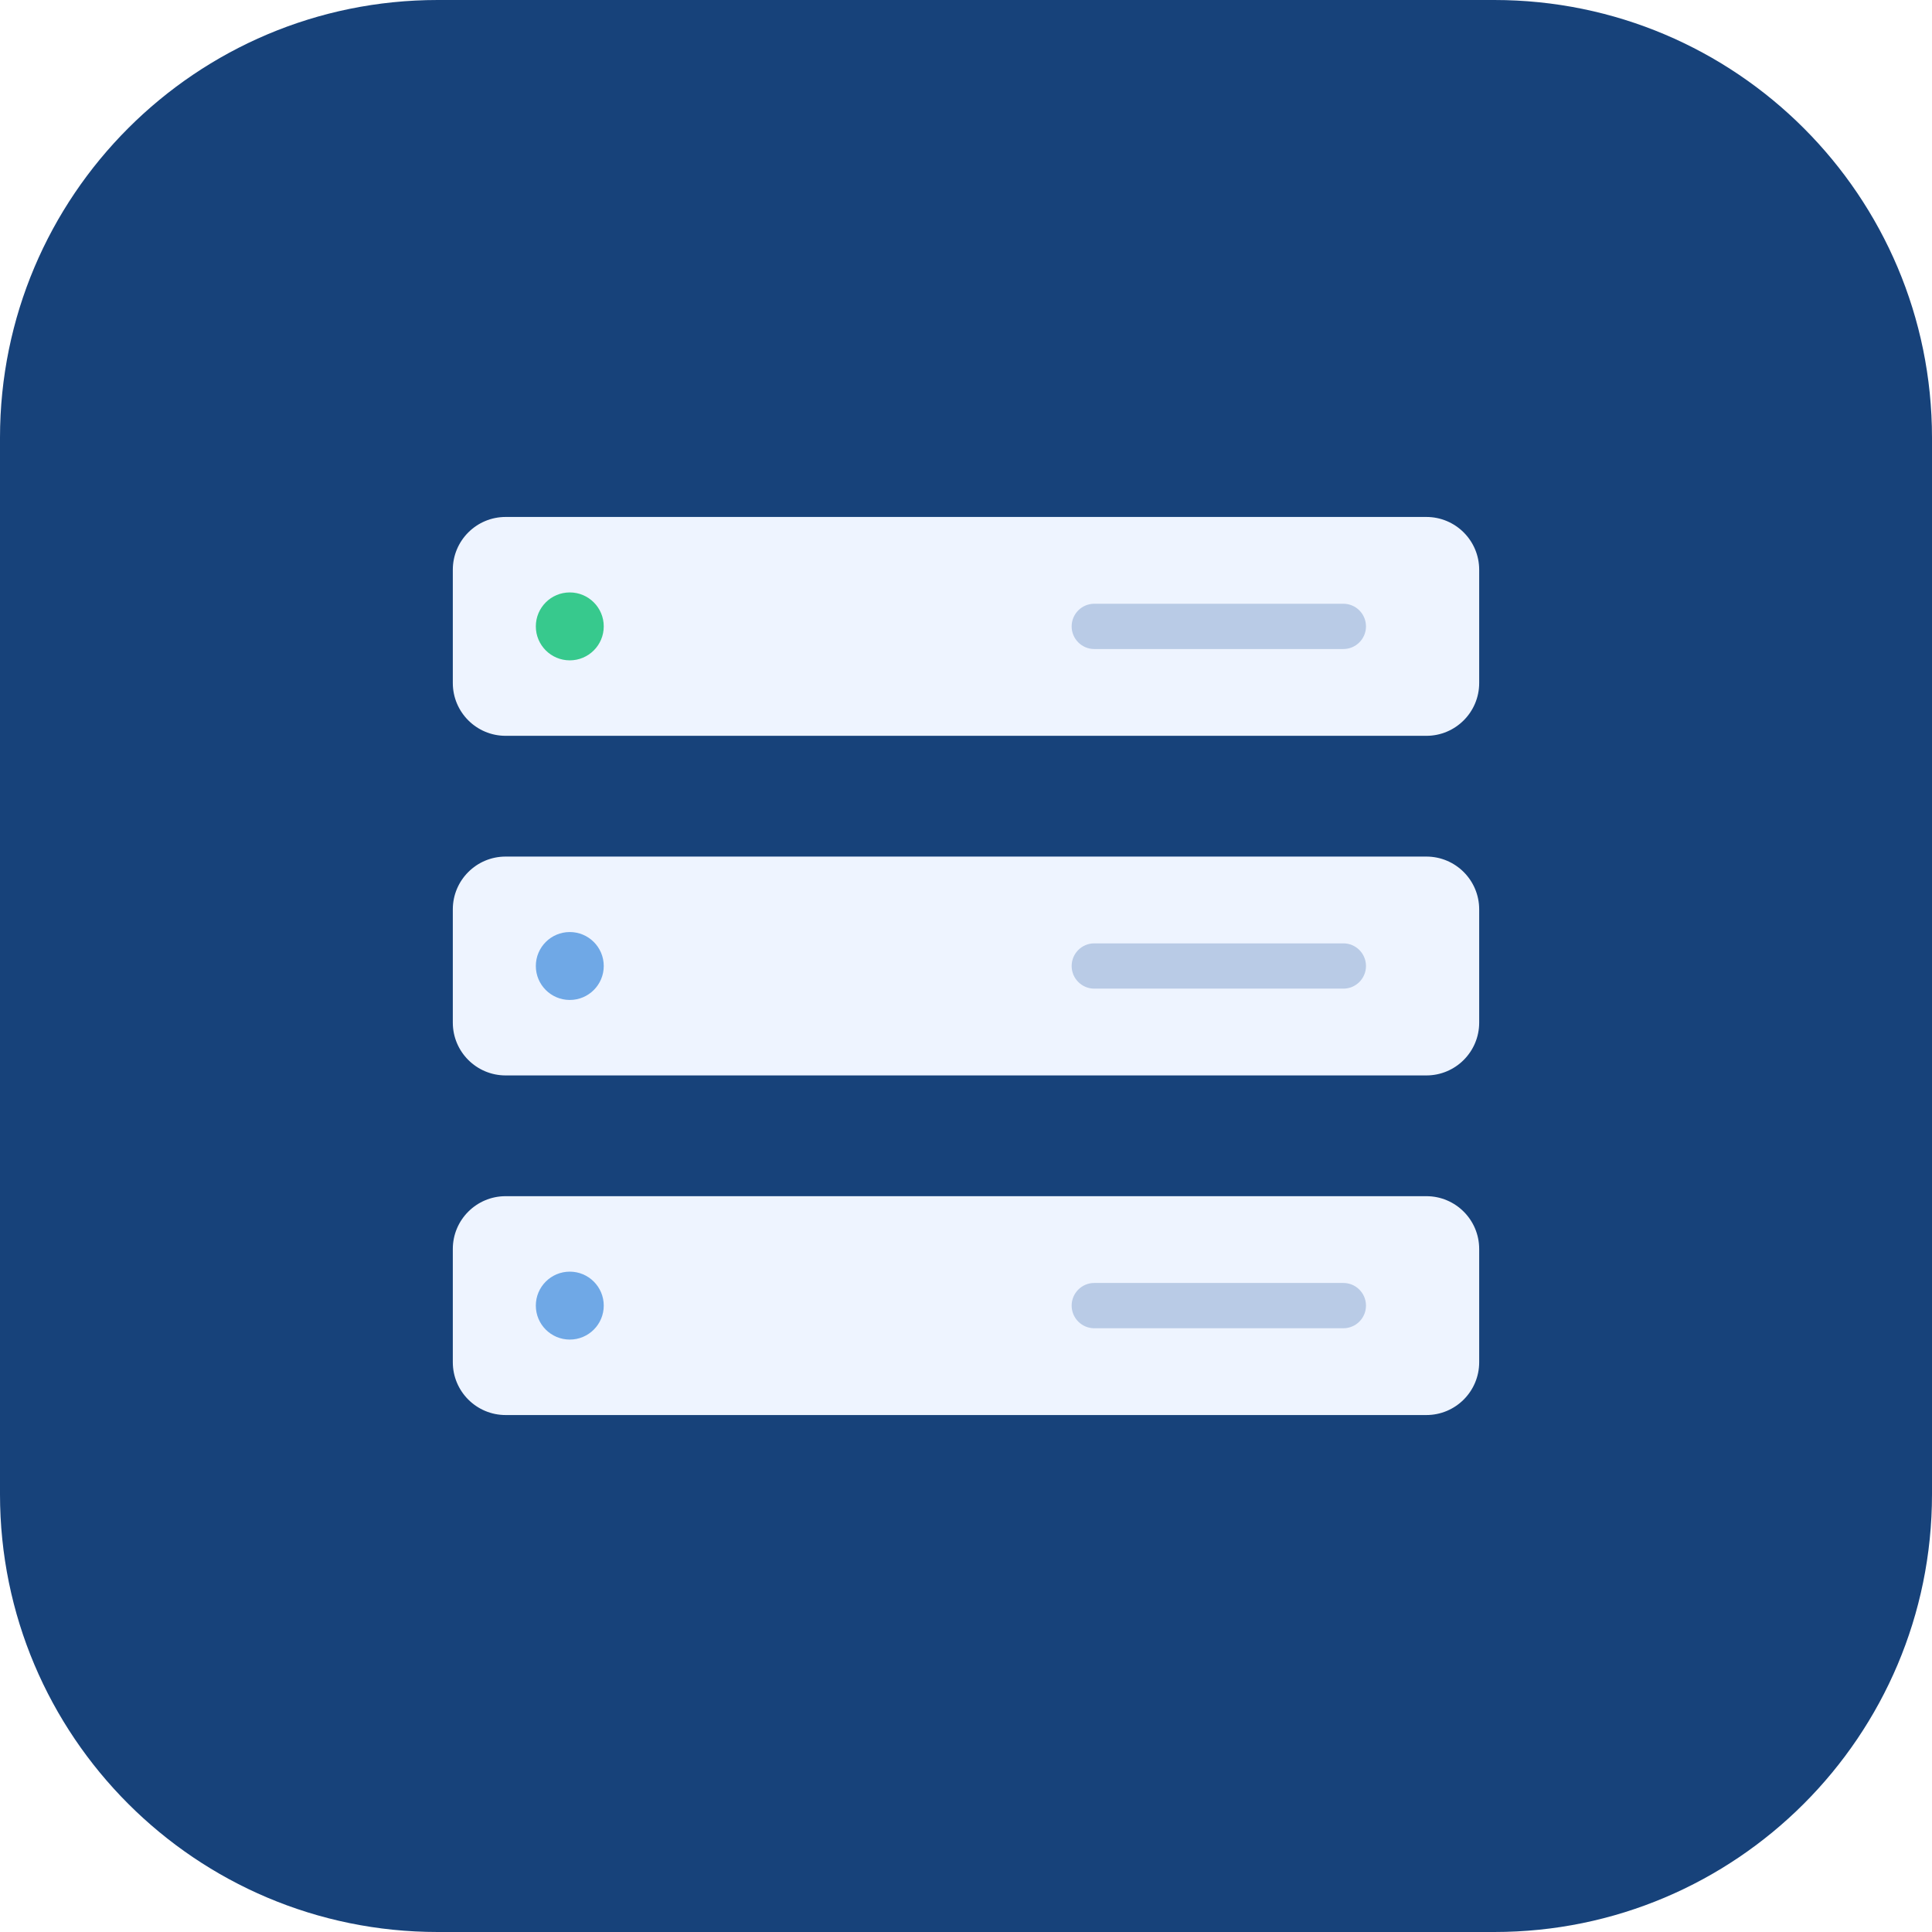
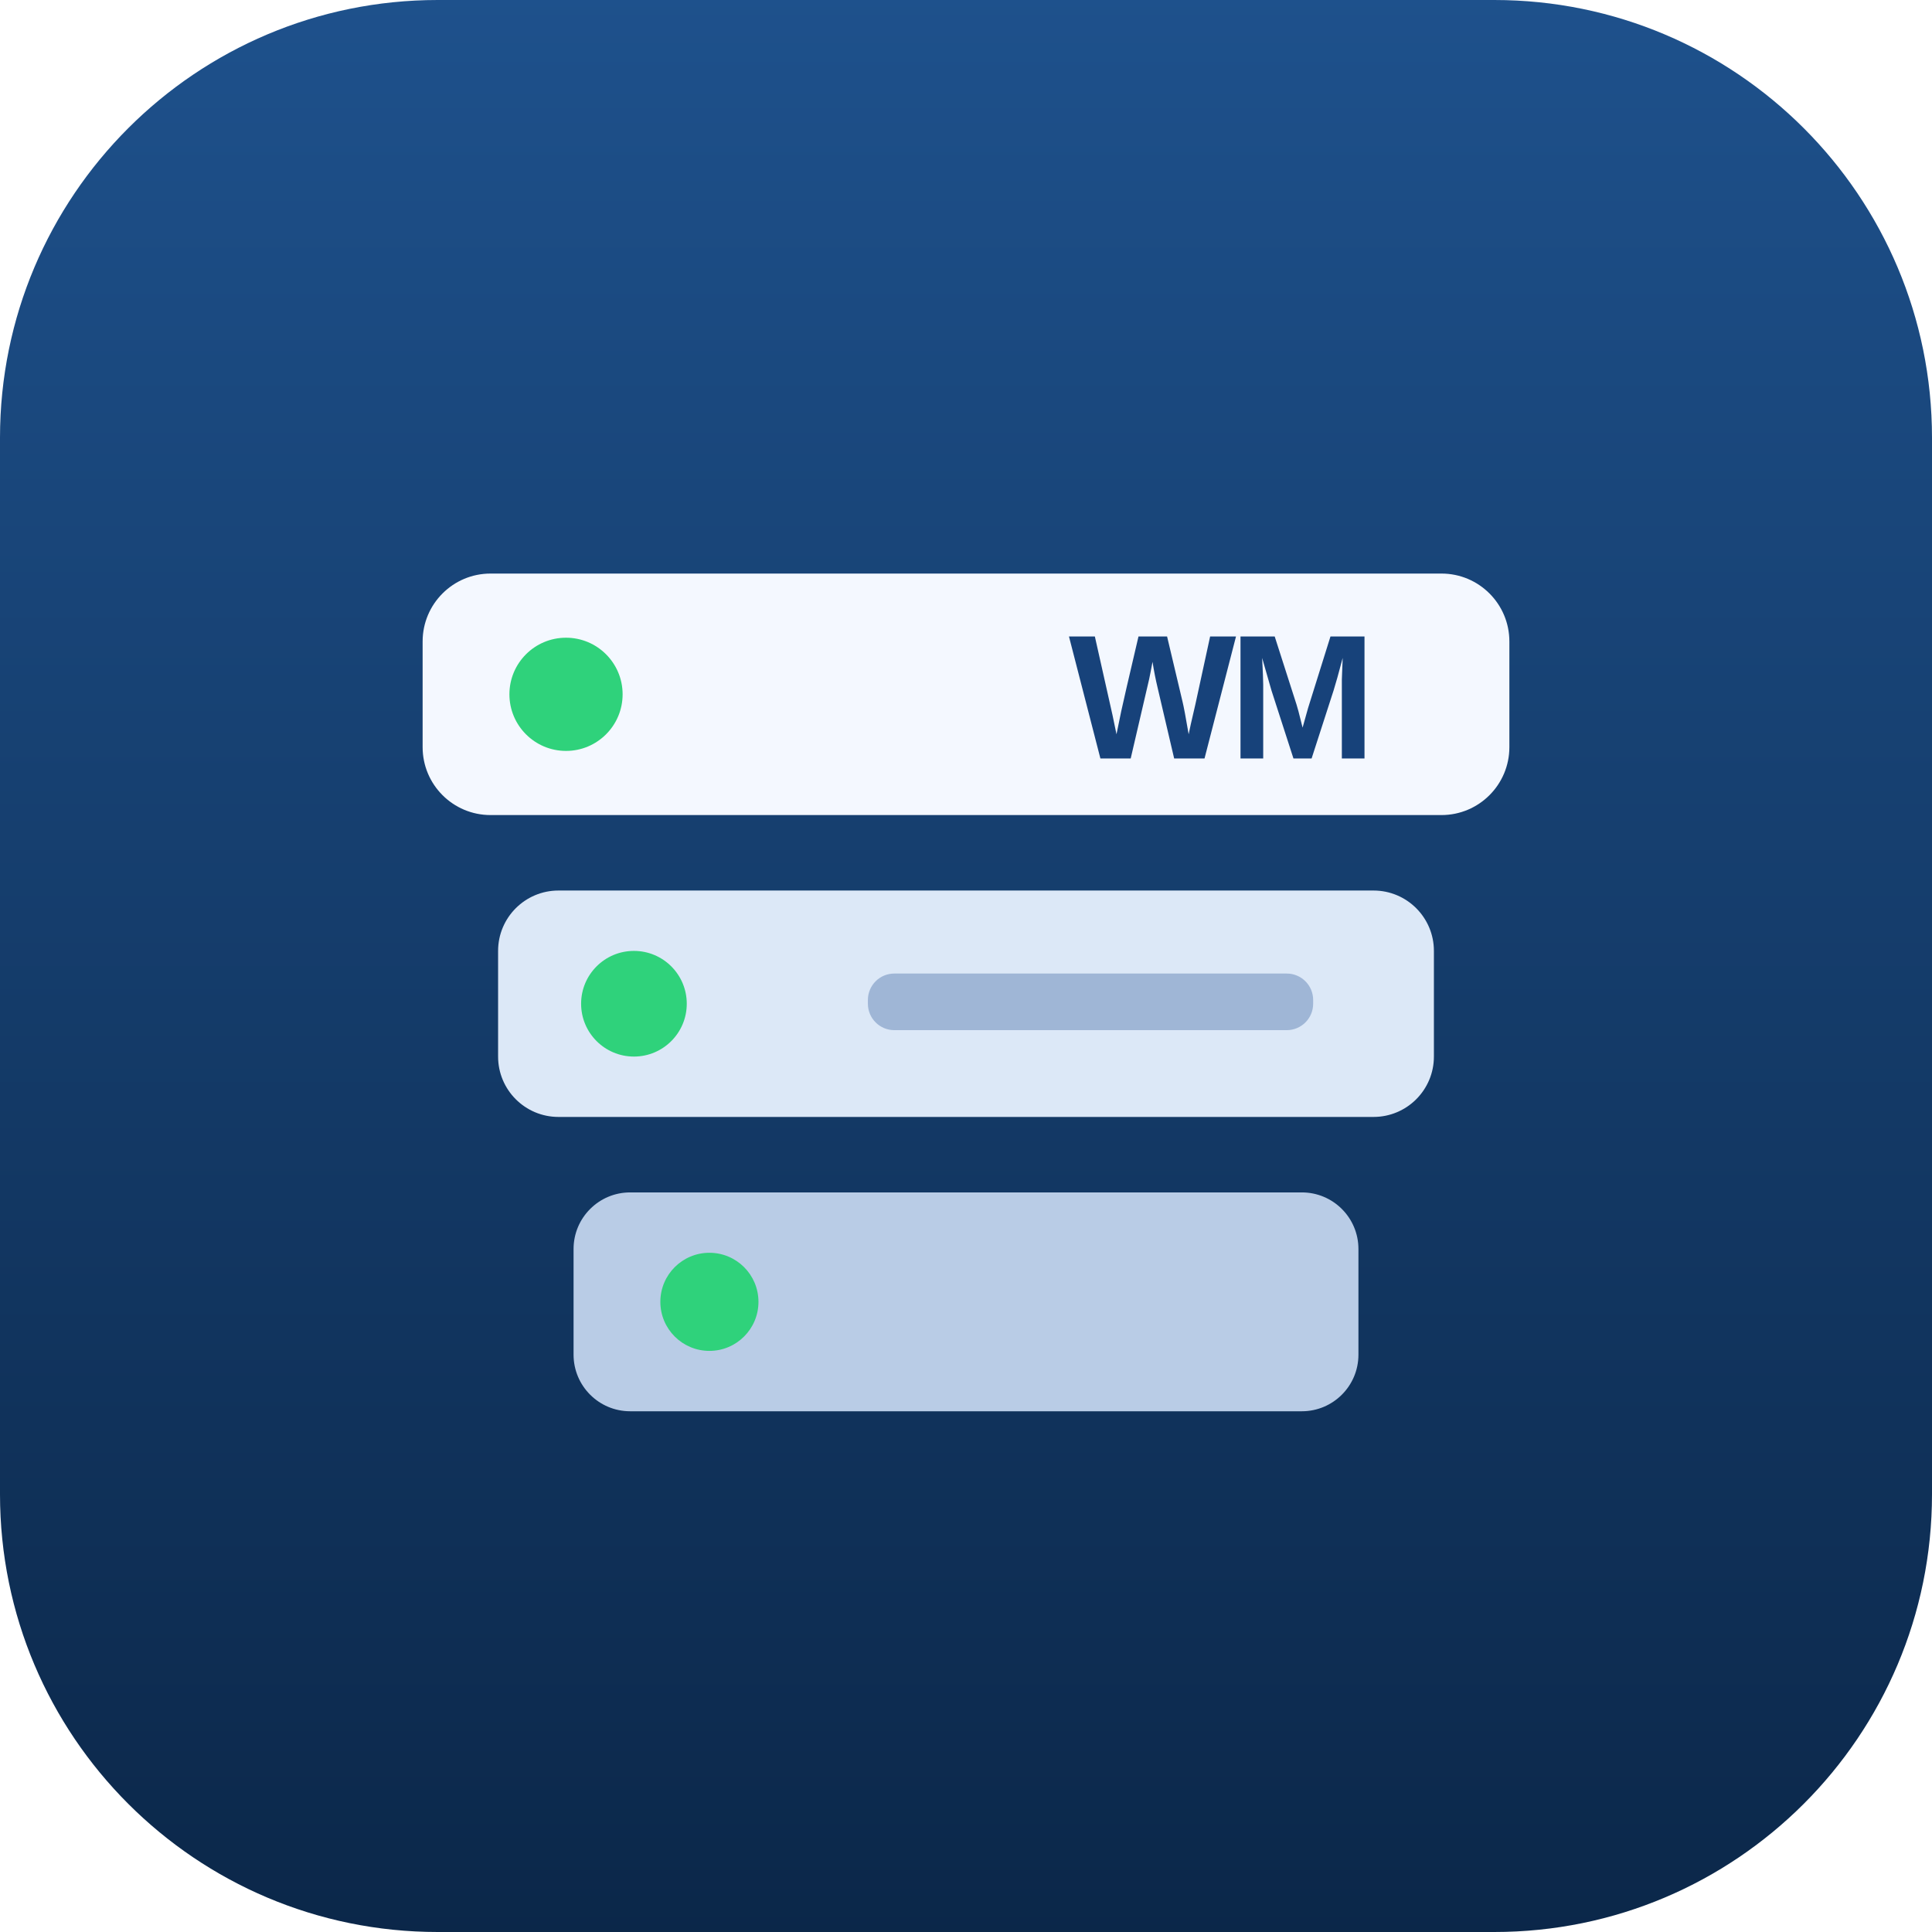
<svg xmlns="http://www.w3.org/2000/svg" viewBox="0 0 512 512">
-   <rect width="512" height="512" rx="116" fill="#17427A" />
-   <rect x="120" y="137" width="272" height="58" rx="14" fill="#EEF4FF" />
-   <circle cx="151" cy="166" r="9" fill="#37C98D" />
-   <rect x="284" y="160" width="78" height="12" rx="6" fill="#B9CBE6" />
-   <rect x="120" y="227" width="272" height="58" rx="14" fill="#EEF4FF" />
-   <circle cx="151" cy="256" r="9" fill="#6FA8E6" />
-   <rect x="284" y="250" width="78" height="12" rx="6" fill="#B9CBE6" />
-   <rect x="120" y="317" width="272" height="58" rx="14" fill="#EEF4FF" />
-   <circle cx="151" cy="346" r="9" fill="#6FA8E6" />
-   <rect x="284" y="340" width="78" height="12" rx="6" fill="#B9CBE6" />
+   <defs>
+     <linearGradient id="bg" x1="0" y1="0" x2="0" y2="1">
+       <stop offset="0" stop-color="#1E518C" />
+       <stop offset="1" stop-color="#0B2749" />
+     </linearGradient>
+   </defs>
+   <rect width="512" height="512" rx="116" fill="url(#bg)" />
+   <rect x="152" y="316" width="208" height="58" rx="15" fill="#B9CCE6" />
+   <circle cx="188" cy="345" r="13" fill="#2FD27B" />
+   <rect x="132" y="236" width="248" height="60" rx="16" fill="#DCE8F7" />
+   <circle cx="168" cy="266" r="14" fill="#2FD27B" />
+   <rect x="230" y="258" width="118" height="15" rx="7" fill="#9FB6D6" />
+   <rect x="112" y="152" width="288" height="64" rx="18" fill="#F4F8FF" />
+   <circle cx="150" cy="184" r="15" fill="#2FD27B" />
+   <text x="324" y="201" text-anchor="middle" font-family="Arial, Helvetica, sans-serif" font-weight="700" font-size="47" letter-spacing="-2" fill="#17427A">WM</text>
</svg>
